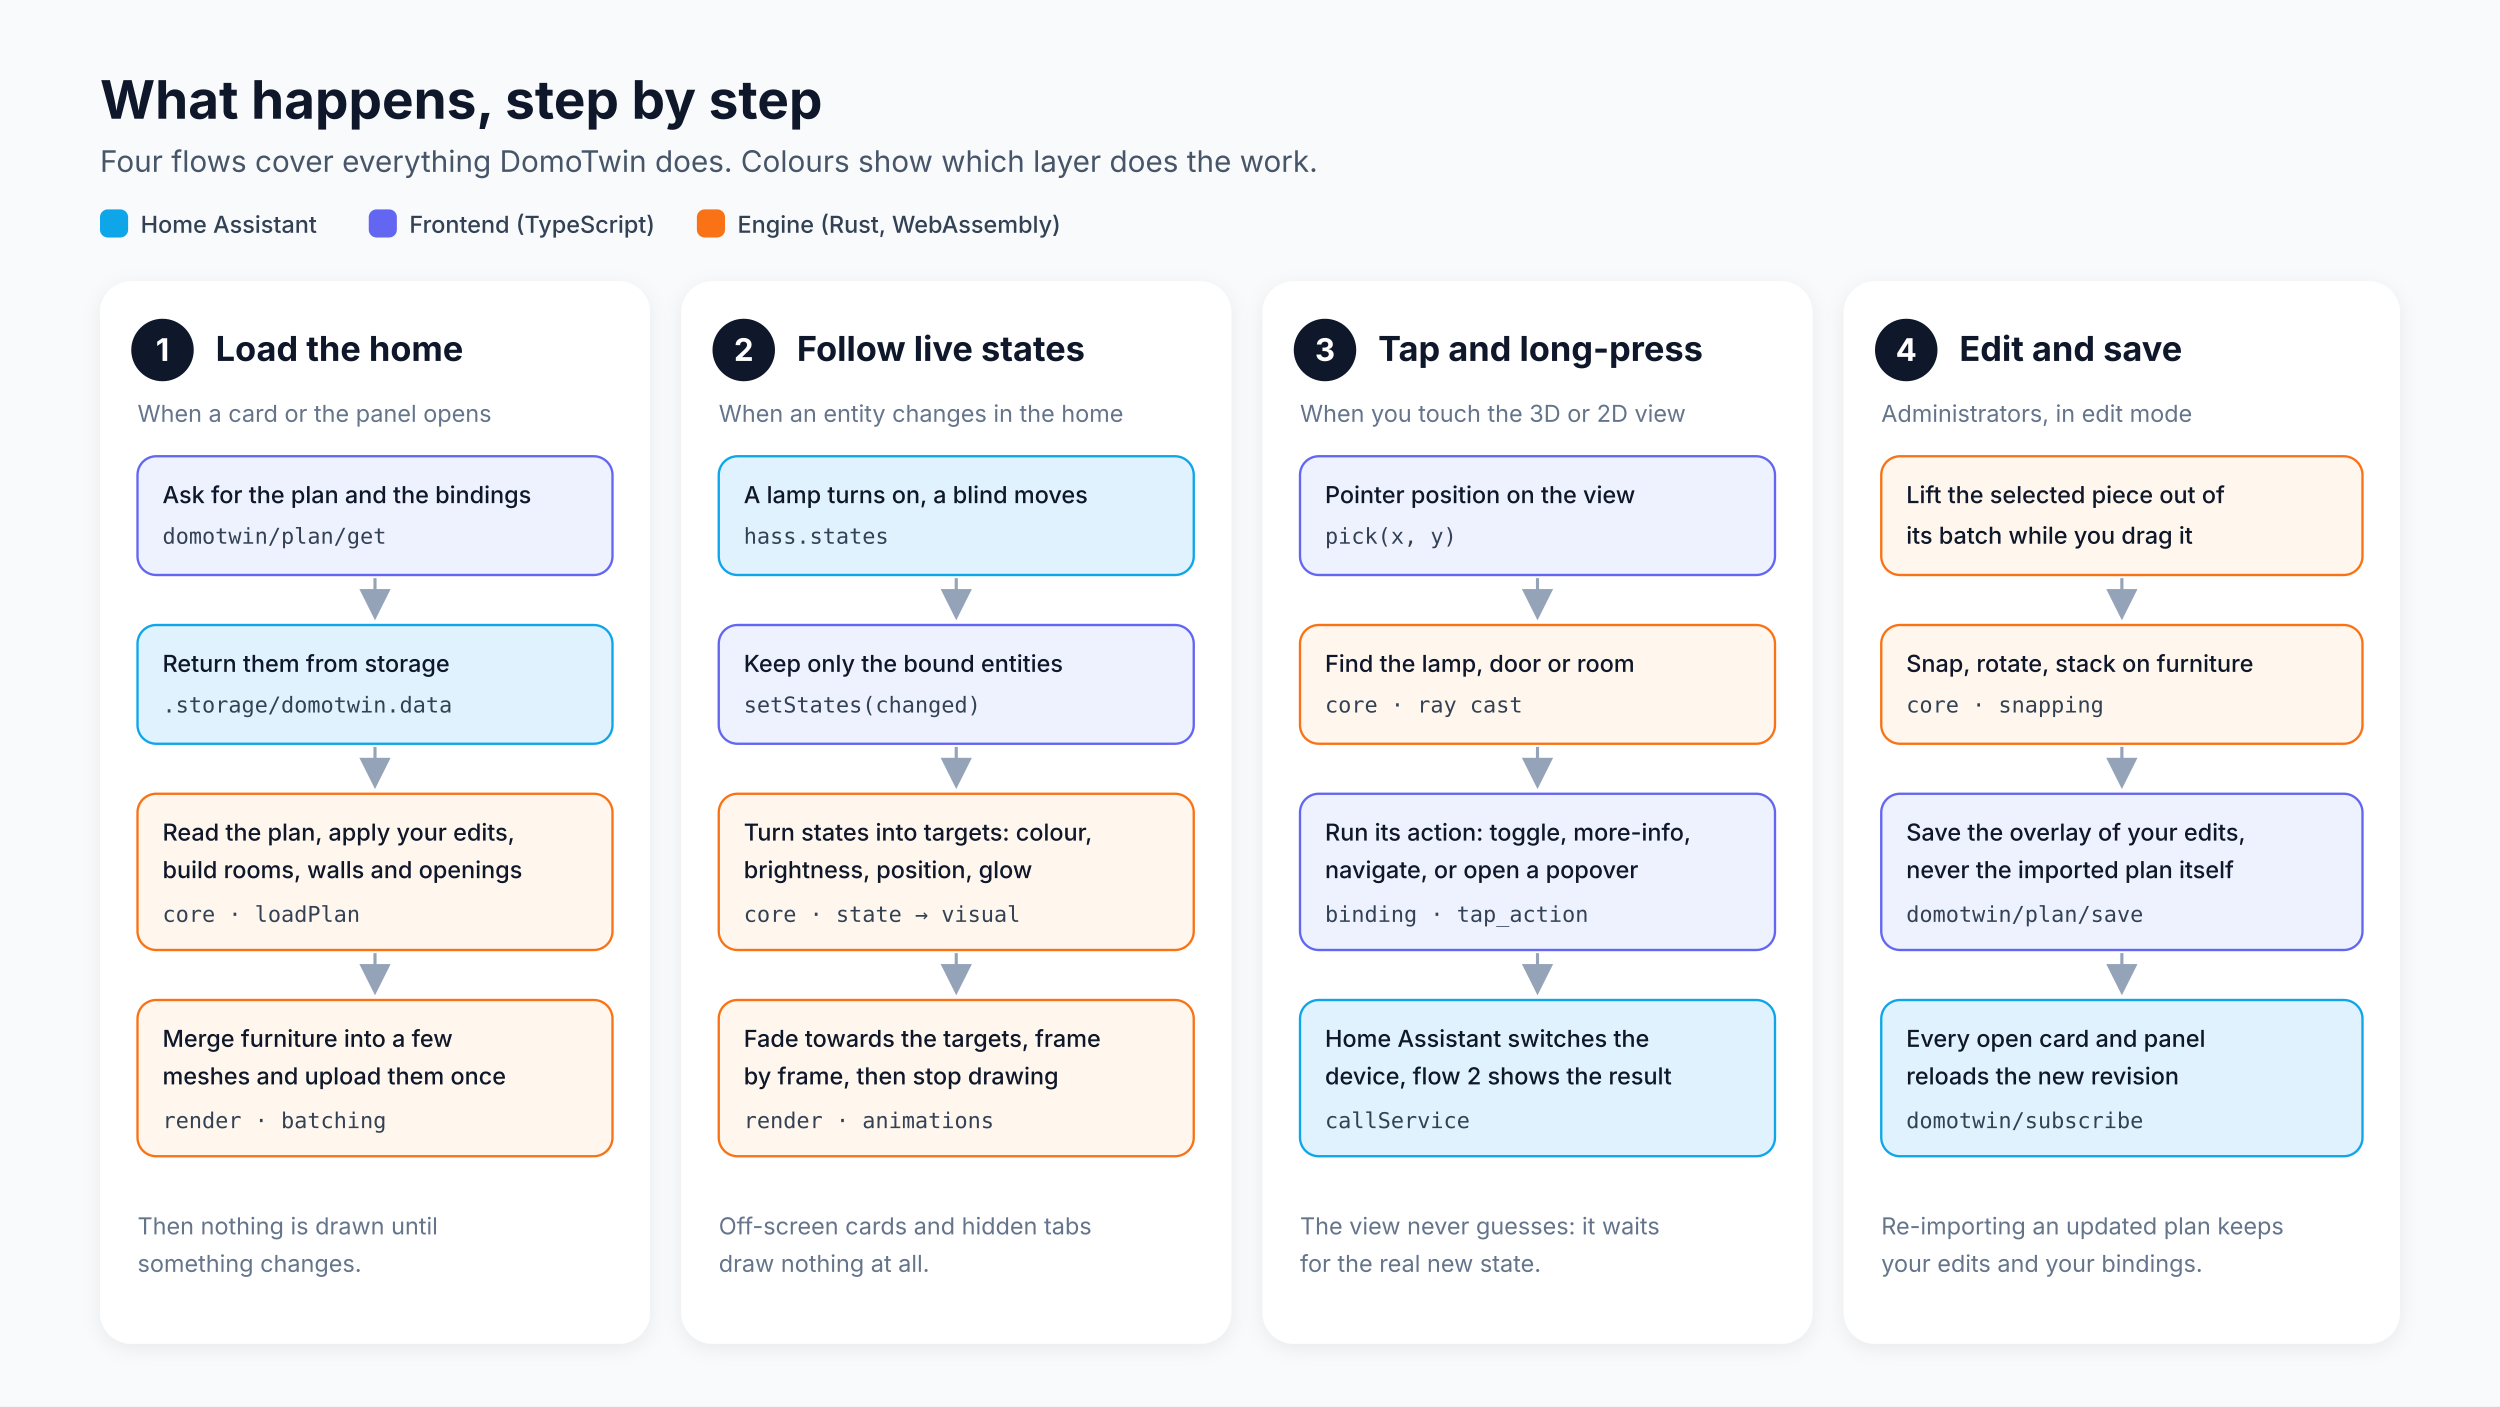
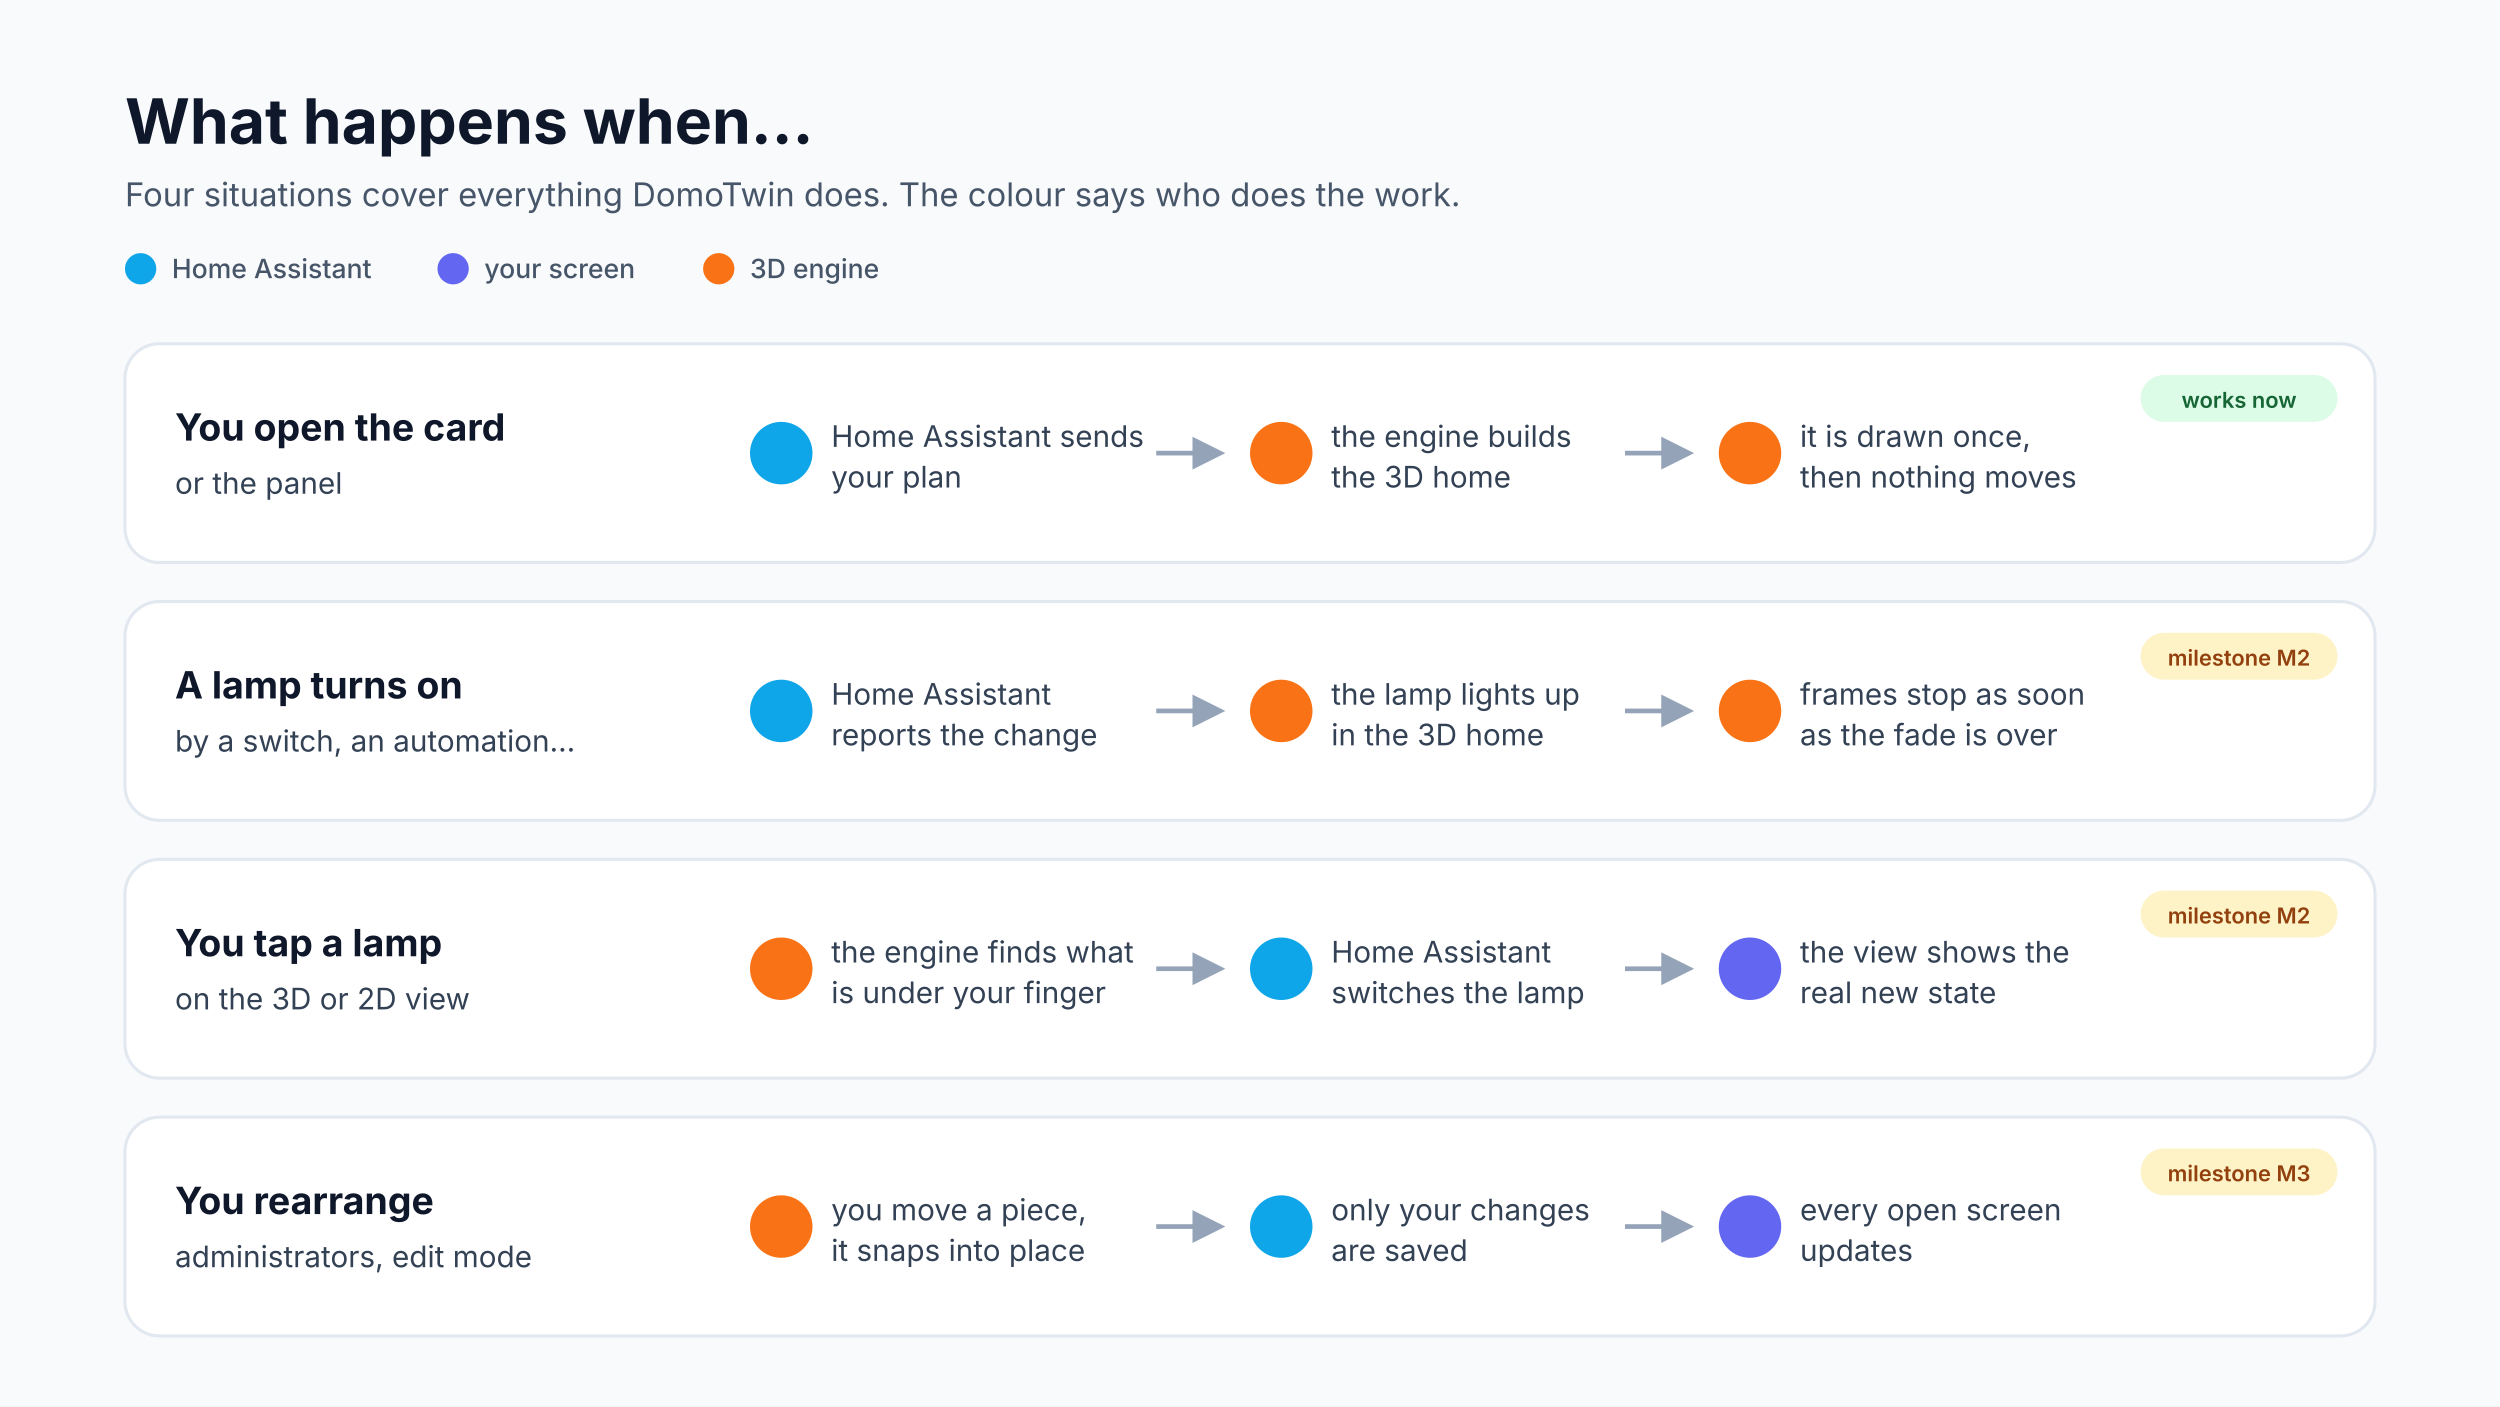
<svg xmlns="http://www.w3.org/2000/svg" width="1600" height="900" viewBox="0 0 1600 900">
  <defs>
    <style>
-       .title { font: 700 34px Inter, sans-serif; fill: #0f172a; }
-       .subtitle { font: 400 19px Inter, sans-serif; fill: #475569; }
-       .step { font: 700 22px Inter, sans-serif; fill: #0f172a; }
-       .num { font: 700 20px Inter, sans-serif; fill: #ffffff; }
-       .box { font: 500 15px Inter, sans-serif; fill: #0f172a; }
-       .code { font: 500 14px "JetBrains Mono", monospace; fill: #334155; }
-       .legend { font: 500 15px Inter, sans-serif; fill: #334155; }
-       .when { font: 400 15px Inter, sans-serif; fill: #64748b; }
+       .title { font: 700 40px Inter, sans-serif; fill: #0f172a; }
+       .subtitle { font: 400 21px Inter, sans-serif; fill: #475569; }
+       .when { font: 700 24px Inter, sans-serif; fill: #0f172a; }
+       .step { font: 400 19px Inter, sans-serif; fill: #334155; }
+       .tag { font: 600 14px Inter, sans-serif; }
+       .legend { font: 500 17px Inter, sans-serif; fill: #475569; }
    </style>
-     <marker id="down" viewBox="0 0 10 10" refX="8.5" refY="5" markerWidth="10" markerHeight="10" orient="auto">
+     <marker id="a" viewBox="0 0 10 10" refX="8" refY="5" markerWidth="7" markerHeight="7" orient="auto">
      <path d="M0,0 L10,5 L0,10 z" fill="#94a3b8" />
    </marker>
-     <filter id="shadow" x="-10%" y="-10%" width="120%" height="130%">
-       <feDropShadow dx="0" dy="3" stdDeviation="6" flood-color="#0f172a" flood-opacity="0.07" />
-     </filter>
  </defs>
  <rect width="1600" height="900" fill="#f8fafc" />
-   <text x="64" y="76" class="title">What happens, step by step</text>
-   <text x="64" y="110" class="subtitle">Four flows cover everything DomoTwin does. Colours show which layer does the work.</text>
-   <rect x="64" y="134" width="18" height="18" rx="5" fill="#0ea5e9" />
-   <text x="90" y="149" class="legend">Home Assistant</text>
-   <rect x="236" y="134" width="18" height="18" rx="5" fill="#6366f1" />
-   <text x="262" y="149" class="legend">Frontend (TypeScript)</text>
-   <rect x="446" y="134" width="18" height="18" rx="5" fill="#f97316" />
-   <text x="472" y="149" class="legend">Engine (Rust, WebAssembly)</text>
-   <g transform="translate(64,180)">
-     <rect width="352" height="680" rx="20" fill="#ffffff" filter="url(#shadow)" />
-     <circle cx="40" cy="44" r="20" fill="#0f172a" />
-     <text x="40" y="51" class="num" text-anchor="middle">1</text>
-     <text x="74" y="51" class="step">Load the home</text>
-     <text x="24" y="90" class="when">When a card or the panel opens</text>
-     <rect x="24" y="112" width="304" height="76" rx="12" fill="#eef2ff" stroke="#6366f1" stroke-width="1.5" />
-     <text x="40" y="142" class="box">Ask for the plan and the bindings</text>
-     <text x="40" y="168" class="code">domotwin/plan/get</text>
-     <line x1="176" y1="190" x2="176" y2="214" stroke="#94a3b8" stroke-width="2" marker-end="url(#down)" />
-     <rect x="24" y="220" width="304" height="76" rx="12" fill="#e0f2fe" stroke="#0ea5e9" stroke-width="1.5" />
-     <text x="40" y="250" class="box">Return them from storage</text>
-     <text x="40" y="276" class="code">.storage/domotwin.data</text>
-     <line x1="176" y1="298" x2="176" y2="322" stroke="#94a3b8" stroke-width="2" marker-end="url(#down)" />
-     <rect x="24" y="328" width="304" height="100" rx="12" fill="#fff7ed" stroke="#f97316" stroke-width="1.5" />
-     <text x="40" y="358" class="box">Read the plan, apply your edits,</text>
-     <text x="40" y="382" class="box">build rooms, walls and openings</text>
-     <text x="40" y="410" class="code">core · loadPlan</text>
-     <line x1="176" y1="430" x2="176" y2="454" stroke="#94a3b8" stroke-width="2" marker-end="url(#down)" />
-     <rect x="24" y="460" width="304" height="100" rx="12" fill="#fff7ed" stroke="#f97316" stroke-width="1.5" />
-     <text x="40" y="490" class="box">Merge furniture into a few</text>
-     <text x="40" y="514" class="box">meshes and upload them once</text>
-     <text x="40" y="542" class="code">render · batching</text>
-     <text x="24" y="610" class="when">Then nothing is drawn until</text>
-     <text x="24" y="634" class="when">something changes.</text>
+   <text x="80" y="92" class="title">What happens when…</text>
+   <text x="80" y="132" class="subtitle">Four situations cover everything DomoTwin does. The colour says who does the work.</text>
+   <g transform="translate(80 162)">
+     <circle cx="10" cy="10" r="10" fill="#0ea5e9" />
+     <text x="30" y="16" class="legend">Home Assistant</text>
+     <circle cx="210" cy="10" r="10" fill="#6366f1" />
+     <text x="230" y="16" class="legend">your screen</text>
+     <circle cx="380" cy="10" r="10" fill="#f97316" />
+     <text x="400" y="16" class="legend">3D engine</text>
  </g>
-   <g transform="translate(436,180)">
-     <rect width="352" height="680" rx="20" fill="#ffffff" filter="url(#shadow)" />
-     <circle cx="40" cy="44" r="20" fill="#0f172a" />
-     <text x="40" y="51" class="num" text-anchor="middle">2</text>
-     <text x="74" y="51" class="step">Follow live states</text>
-     <text x="24" y="90" class="when">When an entity changes in the home</text>
-     <rect x="24" y="112" width="304" height="76" rx="12" fill="#e0f2fe" stroke="#0ea5e9" stroke-width="1.5" />
-     <text x="40" y="142" class="box">A lamp turns on, a blind moves</text>
-     <text x="40" y="168" class="code">hass.states</text>
-     <line x1="176" y1="190" x2="176" y2="214" stroke="#94a3b8" stroke-width="2" marker-end="url(#down)" />
-     <rect x="24" y="220" width="304" height="76" rx="12" fill="#eef2ff" stroke="#6366f1" stroke-width="1.5" />
-     <text x="40" y="250" class="box">Keep only the bound entities</text>
-     <text x="40" y="276" class="code">setStates(changed)</text>
-     <line x1="176" y1="298" x2="176" y2="322" stroke="#94a3b8" stroke-width="2" marker-end="url(#down)" />
-     <rect x="24" y="328" width="304" height="100" rx="12" fill="#fff7ed" stroke="#f97316" stroke-width="1.5" />
-     <text x="40" y="358" class="box">Turn states into targets: colour,</text>
-     <text x="40" y="382" class="box">brightness, position, glow</text>
-     <text x="40" y="410" class="code">core · state → visual</text>
-     <line x1="176" y1="430" x2="176" y2="454" stroke="#94a3b8" stroke-width="2" marker-end="url(#down)" />
-     <rect x="24" y="460" width="304" height="100" rx="12" fill="#fff7ed" stroke="#f97316" stroke-width="1.5" />
-     <text x="40" y="490" class="box">Fade towards the targets, frame</text>
-     <text x="40" y="514" class="box">by frame, then stop drawing</text>
-     <text x="40" y="542" class="code">render · animations</text>
-     <text x="24" y="610" class="when">Off-screen cards and hidden tabs</text>
-     <text x="24" y="634" class="when">draw nothing at all.</text>
+   <g transform="translate(80 220)">
+     <rect width="1440" height="140" rx="22" fill="#ffffff" stroke="#e2e8f0" stroke-width="2" />
+     <text x="32" y="62" class="when">You open the card</text>
+     <text x="32" y="96" class="step" fill="#64748b">or the panel</text>
+     <rect x="1290" y="20" width="126" height="30" rx="15" fill="#dcfce7" />
+     <text x="1353" y="41" class="tag" fill="#166534" text-anchor="middle">works now</text>
+     <circle cx="420" cy="70" r="20" fill="#0ea5e9" />
+     <text x="452" y="66" class="step">Home Assistant sends</text>
+     <text x="452" y="92" class="step">your plan</text>
+     <line x1="660" y1="70" x2="700" y2="70" stroke="#94a3b8" stroke-width="3" marker-end="url(#a)" />
+     <circle cx="740" cy="70" r="20" fill="#f97316" />
+     <text x="772" y="66" class="step">the engine builds</text>
+     <text x="772" y="92" class="step">the 3D home</text>
+     <line x1="960" y1="70" x2="1000" y2="70" stroke="#94a3b8" stroke-width="3" marker-end="url(#a)" />
+     <circle cx="1040" cy="70" r="20" fill="#f97316" />
+     <text x="1072" y="66" class="step">it is drawn once,</text>
+     <text x="1072" y="92" class="step">then nothing moves</text>
  </g>
-   <g transform="translate(808,180)">
-     <rect width="352" height="680" rx="20" fill="#ffffff" filter="url(#shadow)" />
-     <circle cx="40" cy="44" r="20" fill="#0f172a" />
-     <text x="40" y="51" class="num" text-anchor="middle">3</text>
-     <text x="74" y="51" class="step">Tap and long-press</text>
-     <text x="24" y="90" class="when">When you touch the 3D or 2D view</text>
-     <rect x="24" y="112" width="304" height="76" rx="12" fill="#eef2ff" stroke="#6366f1" stroke-width="1.5" />
-     <text x="40" y="142" class="box">Pointer position on the view</text>
-     <text x="40" y="168" class="code">pick(x, y)</text>
-     <line x1="176" y1="190" x2="176" y2="214" stroke="#94a3b8" stroke-width="2" marker-end="url(#down)" />
-     <rect x="24" y="220" width="304" height="76" rx="12" fill="#fff7ed" stroke="#f97316" stroke-width="1.5" />
-     <text x="40" y="250" class="box">Find the lamp, door or room</text>
-     <text x="40" y="276" class="code">core · ray cast</text>
-     <line x1="176" y1="298" x2="176" y2="322" stroke="#94a3b8" stroke-width="2" marker-end="url(#down)" />
-     <rect x="24" y="328" width="304" height="100" rx="12" fill="#eef2ff" stroke="#6366f1" stroke-width="1.5" />
-     <text x="40" y="358" class="box">Run its action: toggle, more-info,</text>
-     <text x="40" y="382" class="box">navigate, or open a popover</text>
-     <text x="40" y="410" class="code">binding · tap_action</text>
-     <line x1="176" y1="430" x2="176" y2="454" stroke="#94a3b8" stroke-width="2" marker-end="url(#down)" />
-     <rect x="24" y="460" width="304" height="100" rx="12" fill="#e0f2fe" stroke="#0ea5e9" stroke-width="1.5" />
-     <text x="40" y="490" class="box">Home Assistant switches the</text>
-     <text x="40" y="514" class="box">device, flow 2 shows the result</text>
-     <text x="40" y="542" class="code">callService</text>
-     <text x="24" y="610" class="when">The view never guesses: it waits</text>
-     <text x="24" y="634" class="when">for the real new state.</text>
+   <g transform="translate(80 385)">
+     <rect width="1440" height="140" rx="22" fill="#ffffff" stroke="#e2e8f0" stroke-width="2" />
+     <text x="32" y="62" class="when">A lamp turns on</text>
+     <text x="32" y="96" class="step" fill="#64748b">by a switch, an automation…</text>
+     <rect x="1290" y="20" width="126" height="30" rx="15" fill="#fef3c7" />
+     <text x="1353" y="41" class="tag" fill="#92400e" text-anchor="middle">milestone M2</text>
+     <circle cx="420" cy="70" r="20" fill="#0ea5e9" />
+     <text x="452" y="66" class="step">Home Assistant</text>
+     <text x="452" y="92" class="step">reports the change</text>
+     <line x1="660" y1="70" x2="700" y2="70" stroke="#94a3b8" stroke-width="3" marker-end="url(#a)" />
+     <circle cx="740" cy="70" r="20" fill="#f97316" />
+     <text x="772" y="66" class="step">the lamp lights up</text>
+     <text x="772" y="92" class="step">in the 3D home</text>
+     <line x1="960" y1="70" x2="1000" y2="70" stroke="#94a3b8" stroke-width="3" marker-end="url(#a)" />
+     <circle cx="1040" cy="70" r="20" fill="#f97316" />
+     <text x="1072" y="66" class="step">frames stop as soon</text>
+     <text x="1072" y="92" class="step">as the fade is over</text>
  </g>
-   <g transform="translate(1180,180)">
-     <rect width="356" height="680" rx="20" fill="#ffffff" filter="url(#shadow)" />
-     <circle cx="40" cy="44" r="20" fill="#0f172a" />
-     <text x="40" y="51" class="num" text-anchor="middle">4</text>
-     <text x="74" y="51" class="step">Edit and save</text>
-     <text x="24" y="90" class="when">Administrators, in edit mode</text>
-     <rect x="24" y="112" width="308" height="76" rx="12" fill="#fff7ed" stroke="#f97316" stroke-width="1.5" />
-     <text x="40" y="142" class="box">Lift the selected piece out of</text>
-     <text x="40" y="168" class="box">its batch while you drag it</text>
-     <line x1="178" y1="190" x2="178" y2="214" stroke="#94a3b8" stroke-width="2" marker-end="url(#down)" />
-     <rect x="24" y="220" width="308" height="76" rx="12" fill="#fff7ed" stroke="#f97316" stroke-width="1.5" />
-     <text x="40" y="250" class="box">Snap, rotate, stack on furniture</text>
-     <text x="40" y="276" class="code">core · snapping</text>
-     <line x1="178" y1="298" x2="178" y2="322" stroke="#94a3b8" stroke-width="2" marker-end="url(#down)" />
-     <rect x="24" y="328" width="308" height="100" rx="12" fill="#eef2ff" stroke="#6366f1" stroke-width="1.5" />
-     <text x="40" y="358" class="box">Save the overlay of your edits,</text>
-     <text x="40" y="382" class="box">never the imported plan itself</text>
-     <text x="40" y="410" class="code">domotwin/plan/save</text>
-     <line x1="178" y1="430" x2="178" y2="454" stroke="#94a3b8" stroke-width="2" marker-end="url(#down)" />
-     <rect x="24" y="460" width="308" height="100" rx="12" fill="#e0f2fe" stroke="#0ea5e9" stroke-width="1.5" />
-     <text x="40" y="490" class="box">Every open card and panel</text>
-     <text x="40" y="514" class="box">reloads the new revision</text>
-     <text x="40" y="542" class="code">domotwin/subscribe</text>
-     <text x="24" y="610" class="when">Re-importing an updated plan keeps</text>
-     <text x="24" y="634" class="when">your edits and your bindings.</text>
+   <g transform="translate(80 550)">
+     <rect width="1440" height="140" rx="22" fill="#ffffff" stroke="#e2e8f0" stroke-width="2" />
+     <text x="32" y="62" class="when">You tap a lamp</text>
+     <text x="32" y="96" class="step" fill="#64748b">on the 3D or 2D view</text>
+     <rect x="1290" y="20" width="126" height="30" rx="15" fill="#fef3c7" />
+     <text x="1353" y="41" class="tag" fill="#92400e" text-anchor="middle">milestone M2</text>
+     <circle cx="420" cy="70" r="20" fill="#f97316" />
+     <text x="452" y="66" class="step">the engine finds what</text>
+     <text x="452" y="92" class="step">is under your finger</text>
+     <line x1="660" y1="70" x2="700" y2="70" stroke="#94a3b8" stroke-width="3" marker-end="url(#a)" />
+     <circle cx="740" cy="70" r="20" fill="#0ea5e9" />
+     <text x="772" y="66" class="step">Home Assistant</text>
+     <text x="772" y="92" class="step">switches the lamp</text>
+     <line x1="960" y1="70" x2="1000" y2="70" stroke="#94a3b8" stroke-width="3" marker-end="url(#a)" />
+     <circle cx="1040" cy="70" r="20" fill="#6366f1" />
+     <text x="1072" y="66" class="step">the view shows the</text>
+     <text x="1072" y="92" class="step">real new state</text>
+   </g>
+   <g transform="translate(80 715)">
+     <rect width="1440" height="140" rx="22" fill="#ffffff" stroke="#e2e8f0" stroke-width="2" />
+     <text x="32" y="62" class="when">You rearrange</text>
+     <text x="32" y="96" class="step" fill="#64748b">administrators, edit mode</text>
+     <rect x="1290" y="20" width="126" height="30" rx="15" fill="#fef3c7" />
+     <text x="1353" y="41" class="tag" fill="#92400e" text-anchor="middle">milestone M3</text>
+     <circle cx="420" cy="70" r="20" fill="#f97316" />
+     <text x="452" y="66" class="step">you move a piece,</text>
+     <text x="452" y="92" class="step">it snaps into place</text>
+     <line x1="660" y1="70" x2="700" y2="70" stroke="#94a3b8" stroke-width="3" marker-end="url(#a)" />
+     <circle cx="740" cy="70" r="20" fill="#0ea5e9" />
+     <text x="772" y="66" class="step">only your changes</text>
+     <text x="772" y="92" class="step">are saved</text>
+     <line x1="960" y1="70" x2="1000" y2="70" stroke="#94a3b8" stroke-width="3" marker-end="url(#a)" />
+     <circle cx="1040" cy="70" r="20" fill="#6366f1" />
+     <text x="1072" y="66" class="step">every open screen</text>
+     <text x="1072" y="92" class="step">updates</text>
  </g>
</svg>
